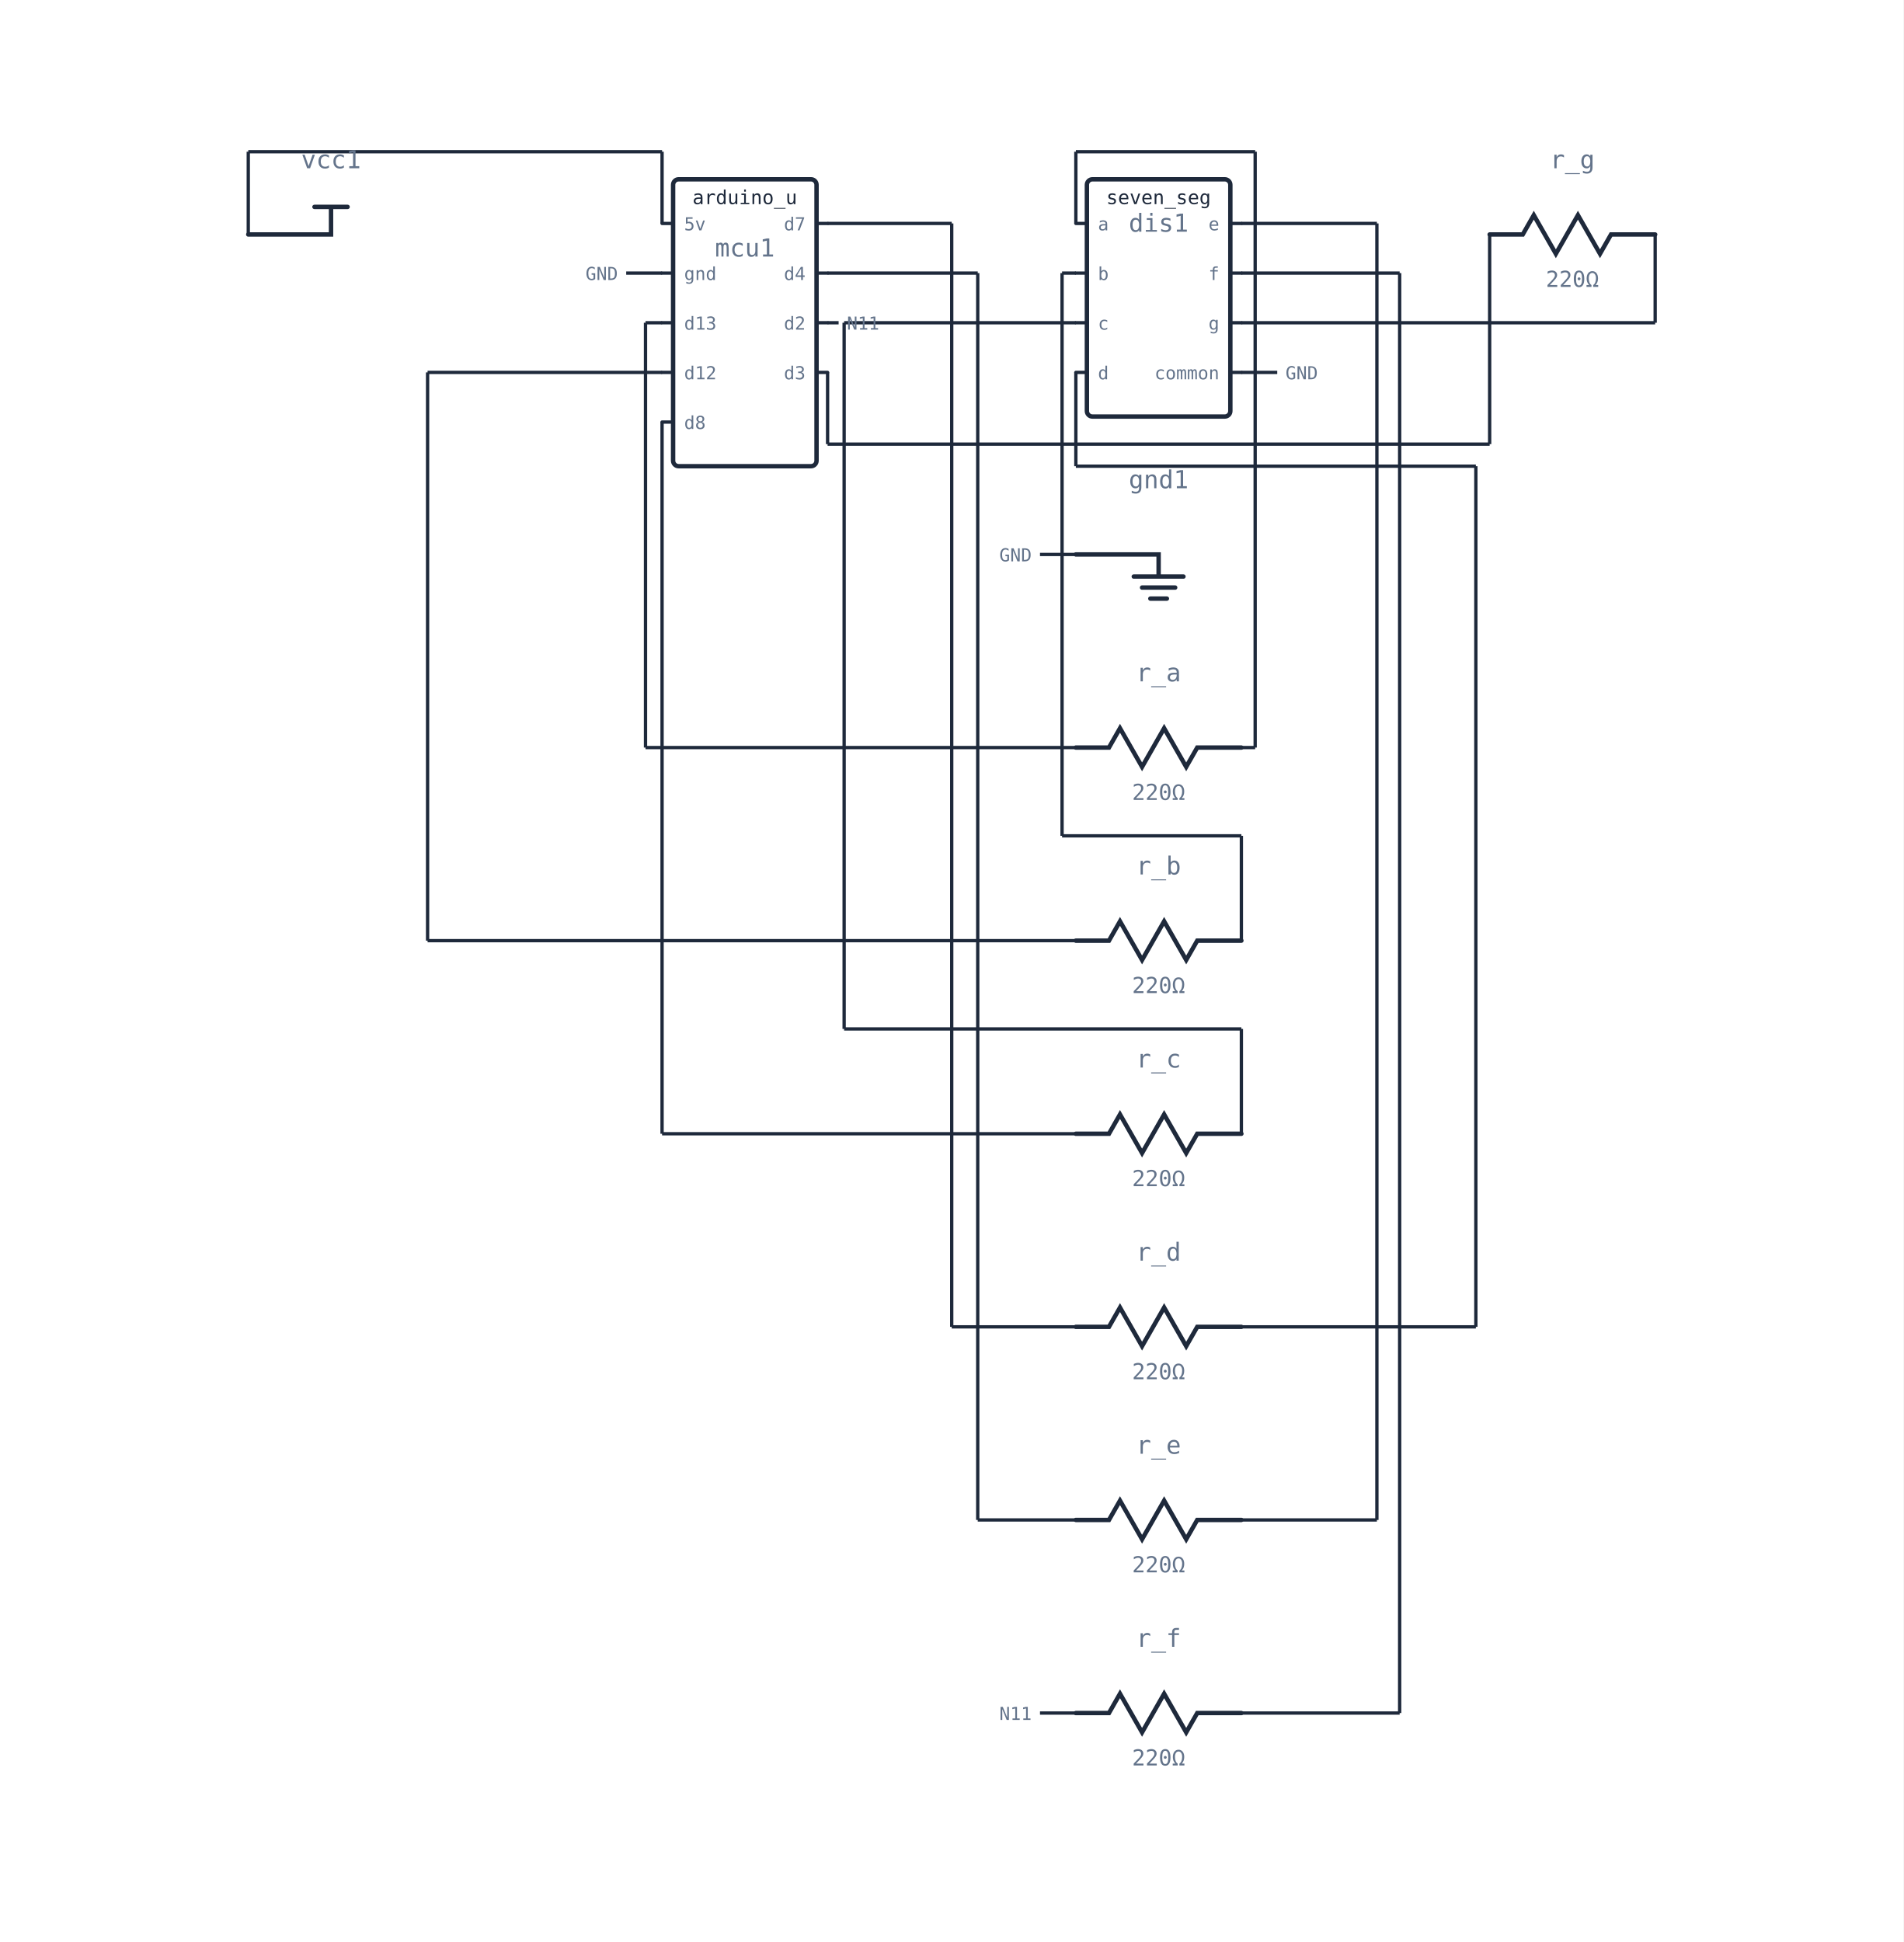
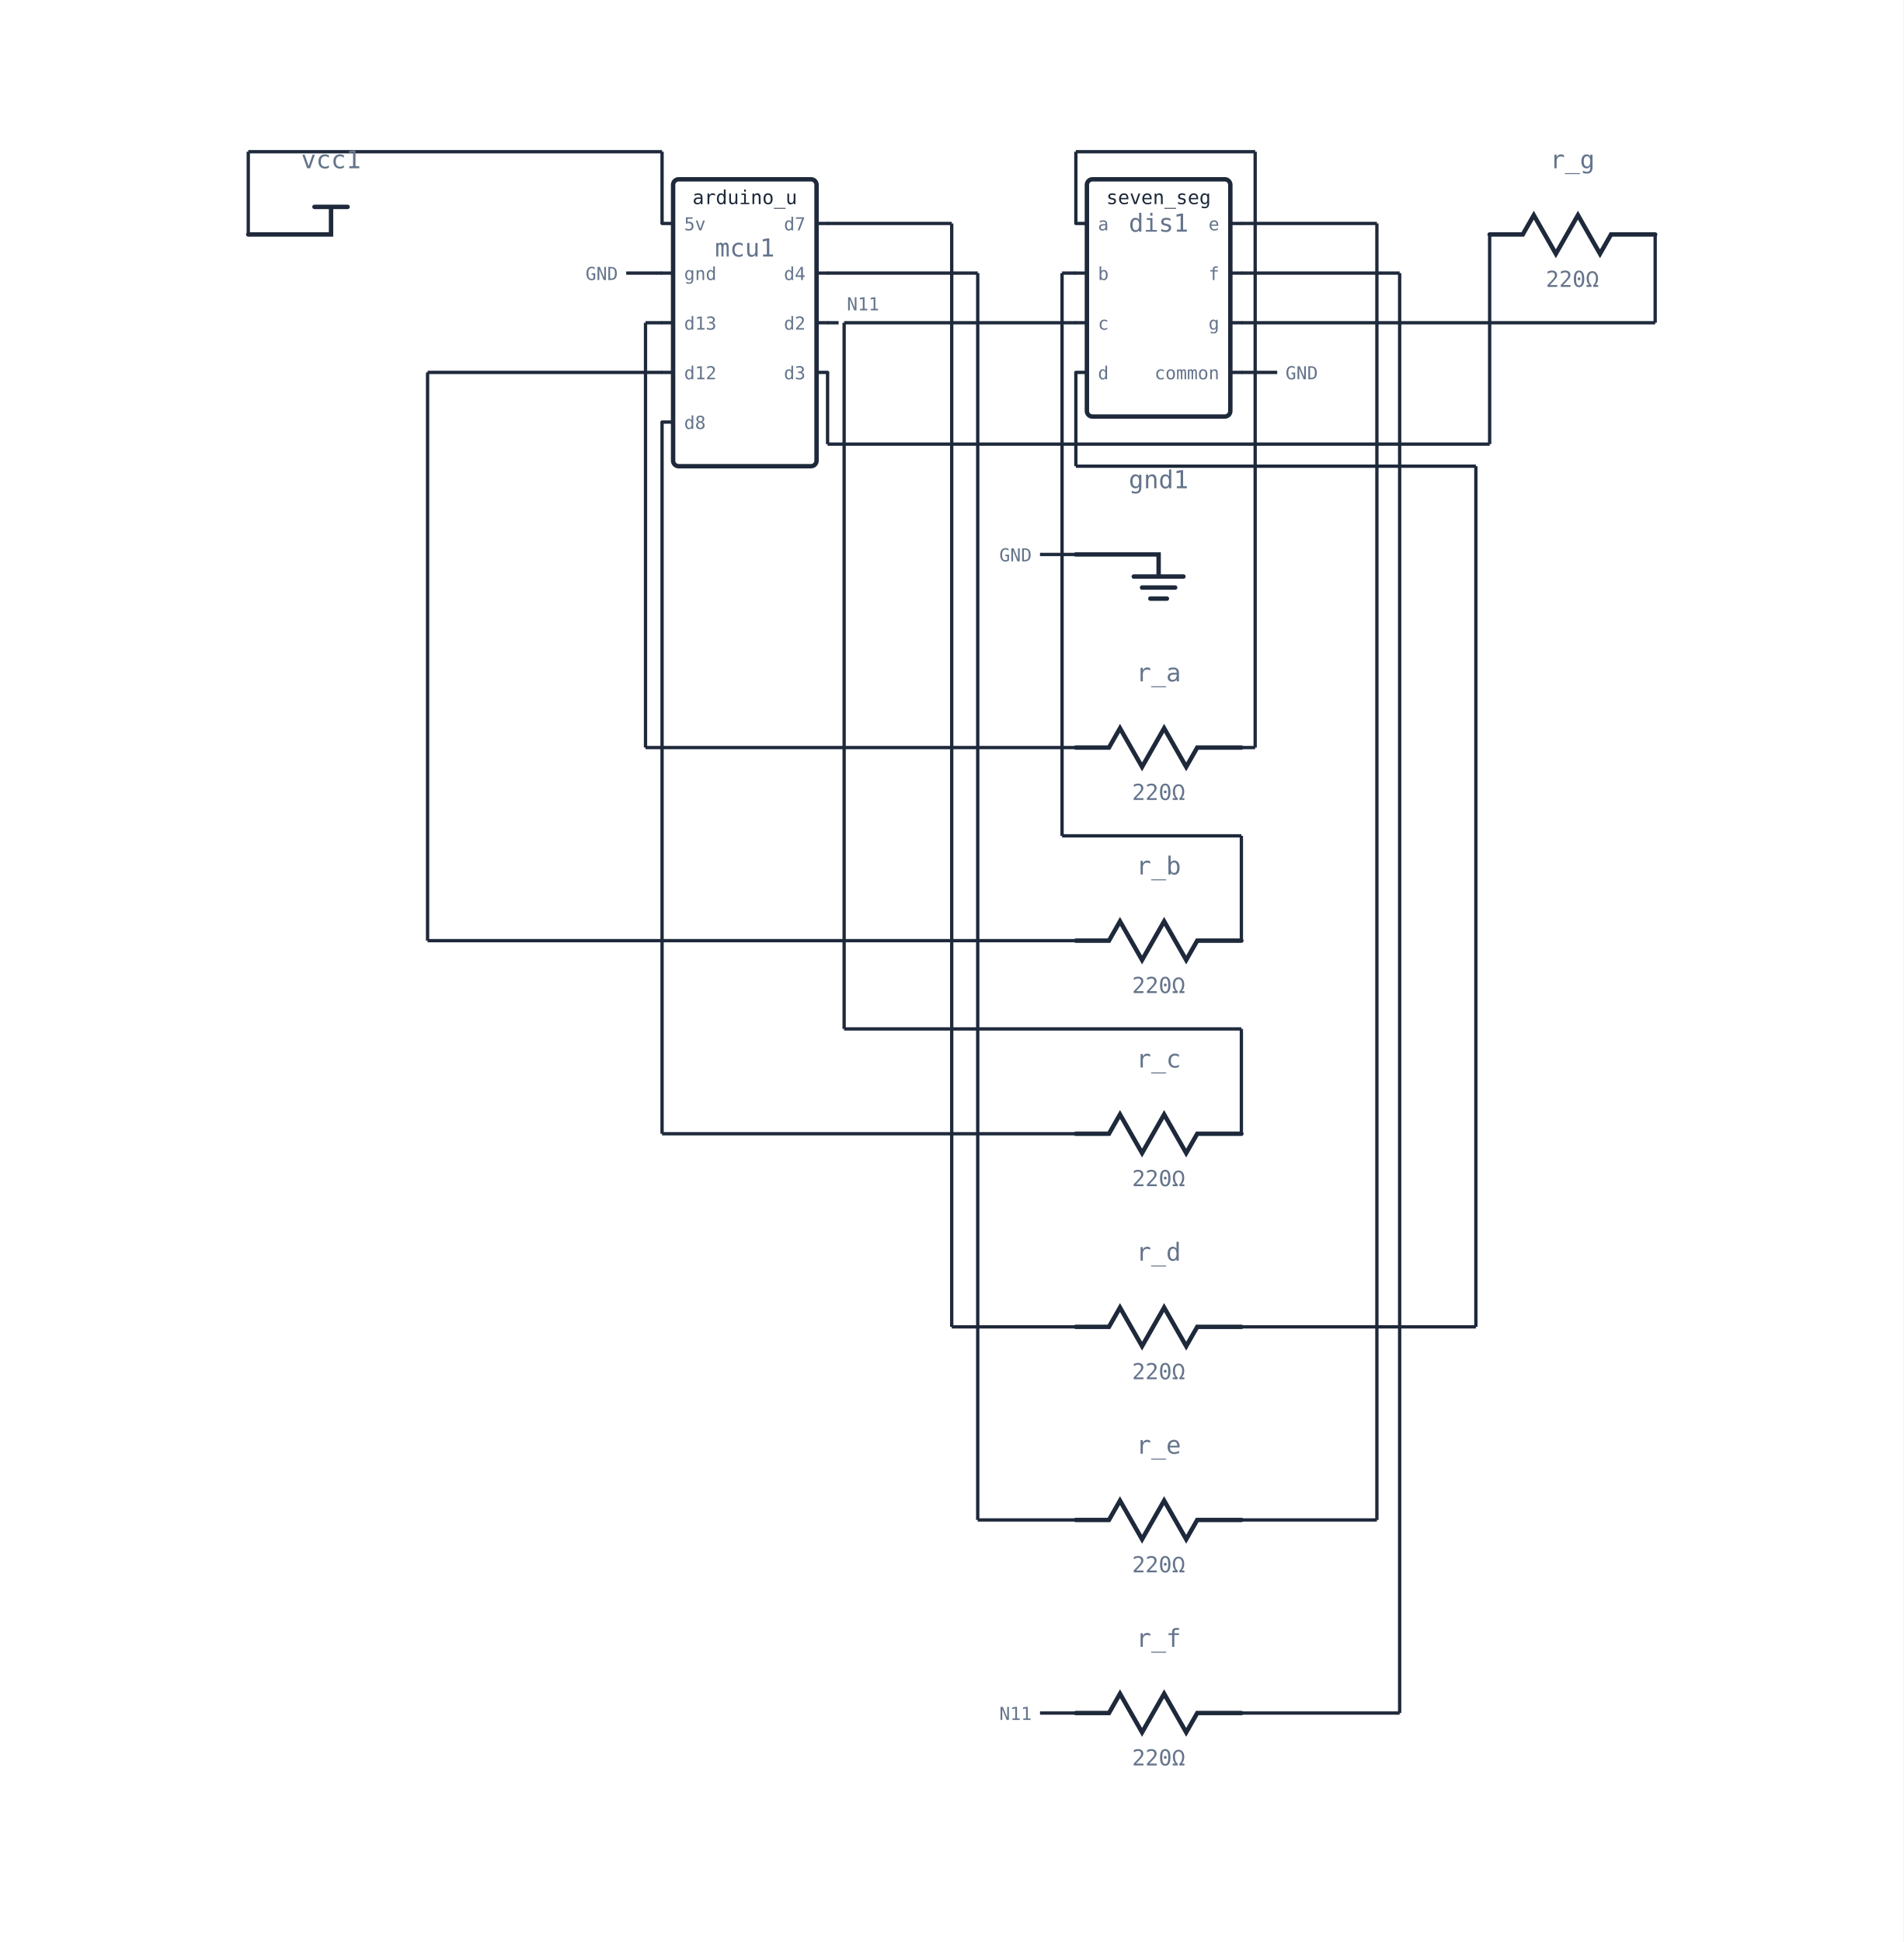
<svg xmlns="http://www.w3.org/2000/svg" width="690" height="704" viewBox="0 0 690 704">
  <rect width="690" height="704" fill="#ffffff" />
  <g fill="none" stroke="#1e293b" stroke-width="1.2">
    <line x1="390" y1="99" x2="385" y2="99" />
    <line x1="385" y1="99" x2="385" y2="303" />
    <line x1="385" y1="303" x2="450" y2="303" />
    <line x1="450" y1="303" x2="450" y2="341" />
  </g>
  <g fill="none" stroke="#1e293b" stroke-width="1.2">
    <line x1="240" y1="117" x2="234" y2="117" />
    <line x1="234" y1="117" x2="234" y2="271" />
    <line x1="234" y1="271" x2="390" y2="271" />
  </g>
  <g fill="none" stroke="#1e293b" stroke-width="1.2">
    <line x1="390" y1="81" x2="390" y2="55" />
    <line x1="390" y1="55" x2="455" y2="55" />
    <line x1="455" y1="55" x2="455" y2="271" />
    <line x1="455" y1="271" x2="450" y2="271" />
  </g>
  <g fill="none" stroke="#1e293b" stroke-width="1.2">
    <line x1="240" y1="135" x2="155" y2="135" />
    <line x1="155" y1="135" x2="155" y2="341" />
    <line x1="155" y1="341" x2="390" y2="341" />
  </g>
  <g fill="none" stroke="#1e293b" stroke-width="1.2">
    <line x1="240" y1="153" x2="240" y2="411" />
    <line x1="240" y1="411" x2="390" y2="411" />
  </g>
  <g fill="none" stroke="#1e293b" stroke-width="1.2">
    <line x1="390" y1="117" x2="306" y2="117" />
    <line x1="306" y1="117" x2="306" y2="373" />
    <line x1="306" y1="373" x2="450" y2="373" />
    <line x1="450" y1="373" x2="450" y2="411" />
  </g>
  <g fill="none" stroke="#1e293b" stroke-width="1.2">
    <line x1="345" y1="81" x2="345" y2="481" />
    <line x1="300" y1="81" x2="345" y2="81" />
    <line x1="390" y1="481" x2="345" y2="481" />
  </g>
  <g fill="none" stroke="#1e293b" stroke-width="1.2">
    <line x1="390" y1="135" x2="390" y2="169" />
    <line x1="390" y1="169" x2="535" y2="169" />
    <line x1="535" y1="169" x2="535" y2="481" />
    <line x1="535" y1="481" x2="450" y2="481" />
  </g>
  <g fill="none" stroke="#1e293b" stroke-width="1.2">
    <line x1="354.429" y1="99" x2="354.429" y2="551" />
    <line x1="300" y1="99" x2="354.429" y2="99" />
    <line x1="390" y1="551" x2="354.429" y2="551" />
  </g>
  <g fill="none" stroke="#1e293b" stroke-width="1.2">
    <line x1="499.125" y1="81" x2="499.125" y2="551" />
    <line x1="450" y1="81" x2="499.125" y2="81" />
    <line x1="450" y1="551" x2="499.125" y2="551" />
  </g>
  <g fill="none" stroke="#1e293b" stroke-width="1.2">
    <line x1="507.375" y1="99" x2="507.375" y2="621" />
    <line x1="450" y1="99" x2="507.375" y2="99" />
    <line x1="450" y1="621" x2="507.375" y2="621" />
  </g>
  <g fill="none" stroke="#1e293b" stroke-width="1.2">
    <line x1="540" y1="85" x2="540" y2="161" />
    <line x1="540" y1="161" x2="300" y2="161" />
    <line x1="300" y1="161" x2="300" y2="135" />
  </g>
  <g fill="none" stroke="#1e293b" stroke-width="1.2">
    <line x1="600" y1="85" x2="600" y2="117" />
    <line x1="600" y1="117" x2="450" y2="117" />
  </g>
  <g fill="none" stroke="#1e293b" stroke-width="1.2">
    <line x1="240" y1="81" x2="240" y2="55" />
    <line x1="240" y1="55" x2="90" y2="55" />
    <line x1="90" y1="55" x2="90" y2="85" />
  </g>
  <g>
    <line x1="300" y1="117" x2="304" y2="117" stroke="#1e293b" stroke-width="1.2" />
-     <text x="307" y="119.5" text-anchor="start" font-size="6.5" font-family="monospace" fill="#64748b">N11</text>
+     <text x="307" y="112.5" text-anchor="start" font-size="6.5" font-family="monospace" fill="#64748b">N11</text>
  </g>
  <g>
    <line x1="390" y1="621" x2="377" y2="621" stroke="#1e293b" stroke-width="1.2" />
    <text x="374" y="623.5" text-anchor="end" font-size="6.5" font-family="monospace" fill="#64748b">N11</text>
  </g>
  <g>
    <line x1="240" y1="99" x2="227" y2="99" stroke="#1e293b" stroke-width="1.2" />
    <text x="224" y="101.5" text-anchor="end" font-size="6.5" font-family="monospace" fill="#64748b">GND</text>
  </g>
  <g>
    <line x1="450" y1="135" x2="463" y2="135" stroke="#1e293b" stroke-width="1.2" />
    <text x="466" y="137.5" text-anchor="start" font-size="6.5" font-family="monospace" fill="#64748b">GND</text>
  </g>
  <g>
    <line x1="390" y1="201" x2="377" y2="201" stroke="#1e293b" stroke-width="1.2" />
    <text x="374" y="203.5" text-anchor="end" font-size="6.5" font-family="monospace" fill="#64748b">GND</text>
  </g>
  <g transform="translate(120 85)" stroke="#1e293b" stroke-width="1.6" fill="none" stroke-linecap="round">
    <path d="M -30 0 L 0 0 L 0 -10 M -6 -10 L 6 -10" />
    <text x="0" y="-24" text-anchor="middle" font-size="9" font-family="monospace" fill="#64748b" stroke="none">vcc1</text>
  </g>
  <g transform="translate(420 201)" stroke="#1e293b" stroke-width="1.6" fill="none" stroke-linecap="round">
    <path d="M -30 0 L 0 0 L 0 8 M -9 8 L 9 8 M -6 12 L 6 12 M -3 16 L 3 16" />
    <text x="0" y="-24" text-anchor="middle" font-size="9" font-family="monospace" fill="#64748b" stroke="none">gnd1</text>
  </g>
  <g transform="translate(270 117)" stroke="#1e293b" stroke-width="1.6" fill="none" stroke-linecap="round">
    <rect x="-26" y="-52" width="52" height="104" rx="2" />
    <path d="M -26 -36 L -30 -36" stroke-width="1.2" />
    <text x="-22" y="-33.5" text-anchor="start" font-size="6.5" font-family="monospace" fill="#64748b" stroke="none">5v</text>
    <path d="M -26 -18 L -30 -18" stroke-width="1.2" />
    <text x="-22" y="-15.5" text-anchor="start" font-size="6.5" font-family="monospace" fill="#64748b" stroke="none">gnd</text>
    <path d="M -26 0 L -30 0" stroke-width="1.2" />
    <text x="-22" y="2.5" text-anchor="start" font-size="6.5" font-family="monospace" fill="#64748b" stroke="none">d13</text>
    <path d="M -26 18 L -30 18" stroke-width="1.2" />
    <text x="-22" y="20.5" text-anchor="start" font-size="6.5" font-family="monospace" fill="#64748b" stroke="none">d12</text>
    <path d="M -26 36 L -30 36" stroke-width="1.2" />
    <text x="-22" y="38.5" text-anchor="start" font-size="6.5" font-family="monospace" fill="#64748b" stroke="none">d8</text>
    <path d="M 26 -36 L 30 -36" stroke-width="1.2" />
    <text x="22" y="-33.5" text-anchor="end" font-size="6.5" font-family="monospace" fill="#64748b" stroke="none">d7</text>
    <path d="M 26 -18 L 30 -18" stroke-width="1.2" />
    <text x="22" y="-15.5" text-anchor="end" font-size="6.5" font-family="monospace" fill="#64748b" stroke="none">d4</text>
    <path d="M 26 0 L 30 0" stroke-width="1.2" />
    <text x="22" y="2.5" text-anchor="end" font-size="6.5" font-family="monospace" fill="#64748b" stroke="none">d2</text>
    <path d="M 26 18 L 30 18" stroke-width="1.2" />
    <text x="22" y="20.5" text-anchor="end" font-size="6.5" font-family="monospace" fill="#64748b" stroke="none">d3</text>
    <text x="0" y="-43" text-anchor="middle" font-size="7" font-family="monospace" fill="#1e293b" stroke="none">arduino_u</text>
    <text x="0" y="-24" text-anchor="middle" font-size="9" font-family="monospace" fill="#64748b" stroke="none">mcu1</text>
  </g>
  <g transform="translate(420 108)" stroke="#1e293b" stroke-width="1.6" fill="none" stroke-linecap="round">
    <rect x="-26" y="-43" width="52" height="86" rx="2" />
    <path d="M -26 -27 L -30 -27" stroke-width="1.2" />
    <text x="-22" y="-24.5" text-anchor="start" font-size="6.5" font-family="monospace" fill="#64748b" stroke="none">a</text>
    <path d="M -26 -9 L -30 -9" stroke-width="1.2" />
    <text x="-22" y="-6.5" text-anchor="start" font-size="6.5" font-family="monospace" fill="#64748b" stroke="none">b</text>
    <path d="M -26 9 L -30 9" stroke-width="1.2" />
    <text x="-22" y="11.5" text-anchor="start" font-size="6.5" font-family="monospace" fill="#64748b" stroke="none">c</text>
    <path d="M -26 27 L -30 27" stroke-width="1.2" />
    <text x="-22" y="29.5" text-anchor="start" font-size="6.5" font-family="monospace" fill="#64748b" stroke="none">d</text>
    <path d="M 26 -27 L 30 -27" stroke-width="1.2" />
    <text x="22" y="-24.5" text-anchor="end" font-size="6.5" font-family="monospace" fill="#64748b" stroke="none">e</text>
    <path d="M 26 -9 L 30 -9" stroke-width="1.2" />
    <text x="22" y="-6.5" text-anchor="end" font-size="6.5" font-family="monospace" fill="#64748b" stroke="none">f</text>
    <path d="M 26 9 L 30 9" stroke-width="1.2" />
    <text x="22" y="11.5" text-anchor="end" font-size="6.5" font-family="monospace" fill="#64748b" stroke="none">g</text>
    <path d="M 26 27 L 30 27" stroke-width="1.2" />
    <text x="22" y="29.5" text-anchor="end" font-size="6.5" font-family="monospace" fill="#64748b" stroke="none">common</text>
    <text x="0" y="-34" text-anchor="middle" font-size="7" font-family="monospace" fill="#1e293b" stroke="none">seven_seg</text>
    <text x="0" y="-24" text-anchor="middle" font-size="9" font-family="monospace" fill="#64748b" stroke="none">dis1</text>
  </g>
  <g transform="translate(420 271)" stroke="#1e293b" stroke-width="1.6" fill="none" stroke-linecap="round">
    <path d="M -30 0 L -18 0 L -14 -7 L -6 7 L 2 -7 L 10 7 L 14 0 L 30 0" />
    <text x="0" y="19" text-anchor="middle" font-size="8" font-family="monospace" fill="#64748b" stroke="none">220Ω</text>
    <text x="0" y="-24" text-anchor="middle" font-size="9" font-family="monospace" fill="#64748b" stroke="none">r_a</text>
  </g>
  <g transform="translate(420 341)" stroke="#1e293b" stroke-width="1.6" fill="none" stroke-linecap="round">
    <path d="M -30 0 L -18 0 L -14 -7 L -6 7 L 2 -7 L 10 7 L 14 0 L 30 0" />
    <text x="0" y="19" text-anchor="middle" font-size="8" font-family="monospace" fill="#64748b" stroke="none">220Ω</text>
    <text x="0" y="-24" text-anchor="middle" font-size="9" font-family="monospace" fill="#64748b" stroke="none">r_b</text>
  </g>
  <g transform="translate(420 411)" stroke="#1e293b" stroke-width="1.6" fill="none" stroke-linecap="round">
    <path d="M -30 0 L -18 0 L -14 -7 L -6 7 L 2 -7 L 10 7 L 14 0 L 30 0" />
    <text x="0" y="19" text-anchor="middle" font-size="8" font-family="monospace" fill="#64748b" stroke="none">220Ω</text>
    <text x="0" y="-24" text-anchor="middle" font-size="9" font-family="monospace" fill="#64748b" stroke="none">r_c</text>
  </g>
  <g transform="translate(420 481)" stroke="#1e293b" stroke-width="1.6" fill="none" stroke-linecap="round">
    <path d="M -30 0 L -18 0 L -14 -7 L -6 7 L 2 -7 L 10 7 L 14 0 L 30 0" />
    <text x="0" y="19" text-anchor="middle" font-size="8" font-family="monospace" fill="#64748b" stroke="none">220Ω</text>
    <text x="0" y="-24" text-anchor="middle" font-size="9" font-family="monospace" fill="#64748b" stroke="none">r_d</text>
  </g>
  <g transform="translate(420 551)" stroke="#1e293b" stroke-width="1.6" fill="none" stroke-linecap="round">
    <path d="M -30 0 L -18 0 L -14 -7 L -6 7 L 2 -7 L 10 7 L 14 0 L 30 0" />
    <text x="0" y="19" text-anchor="middle" font-size="8" font-family="monospace" fill="#64748b" stroke="none">220Ω</text>
    <text x="0" y="-24" text-anchor="middle" font-size="9" font-family="monospace" fill="#64748b" stroke="none">r_e</text>
  </g>
  <g transform="translate(420 621)" stroke="#1e293b" stroke-width="1.6" fill="none" stroke-linecap="round">
    <path d="M -30 0 L -18 0 L -14 -7 L -6 7 L 2 -7 L 10 7 L 14 0 L 30 0" />
    <text x="0" y="19" text-anchor="middle" font-size="8" font-family="monospace" fill="#64748b" stroke="none">220Ω</text>
    <text x="0" y="-24" text-anchor="middle" font-size="9" font-family="monospace" fill="#64748b" stroke="none">r_f</text>
  </g>
  <g transform="translate(570 85)" stroke="#1e293b" stroke-width="1.6" fill="none" stroke-linecap="round">
    <path d="M -30 0 L -18 0 L -14 -7 L -6 7 L 2 -7 L 10 7 L 14 0 L 30 0" />
    <text x="0" y="19" text-anchor="middle" font-size="8" font-family="monospace" fill="#64748b" stroke="none">220Ω</text>
    <text x="0" y="-24" text-anchor="middle" font-size="9" font-family="monospace" fill="#64748b" stroke="none">r_g</text>
  </g>
</svg>
